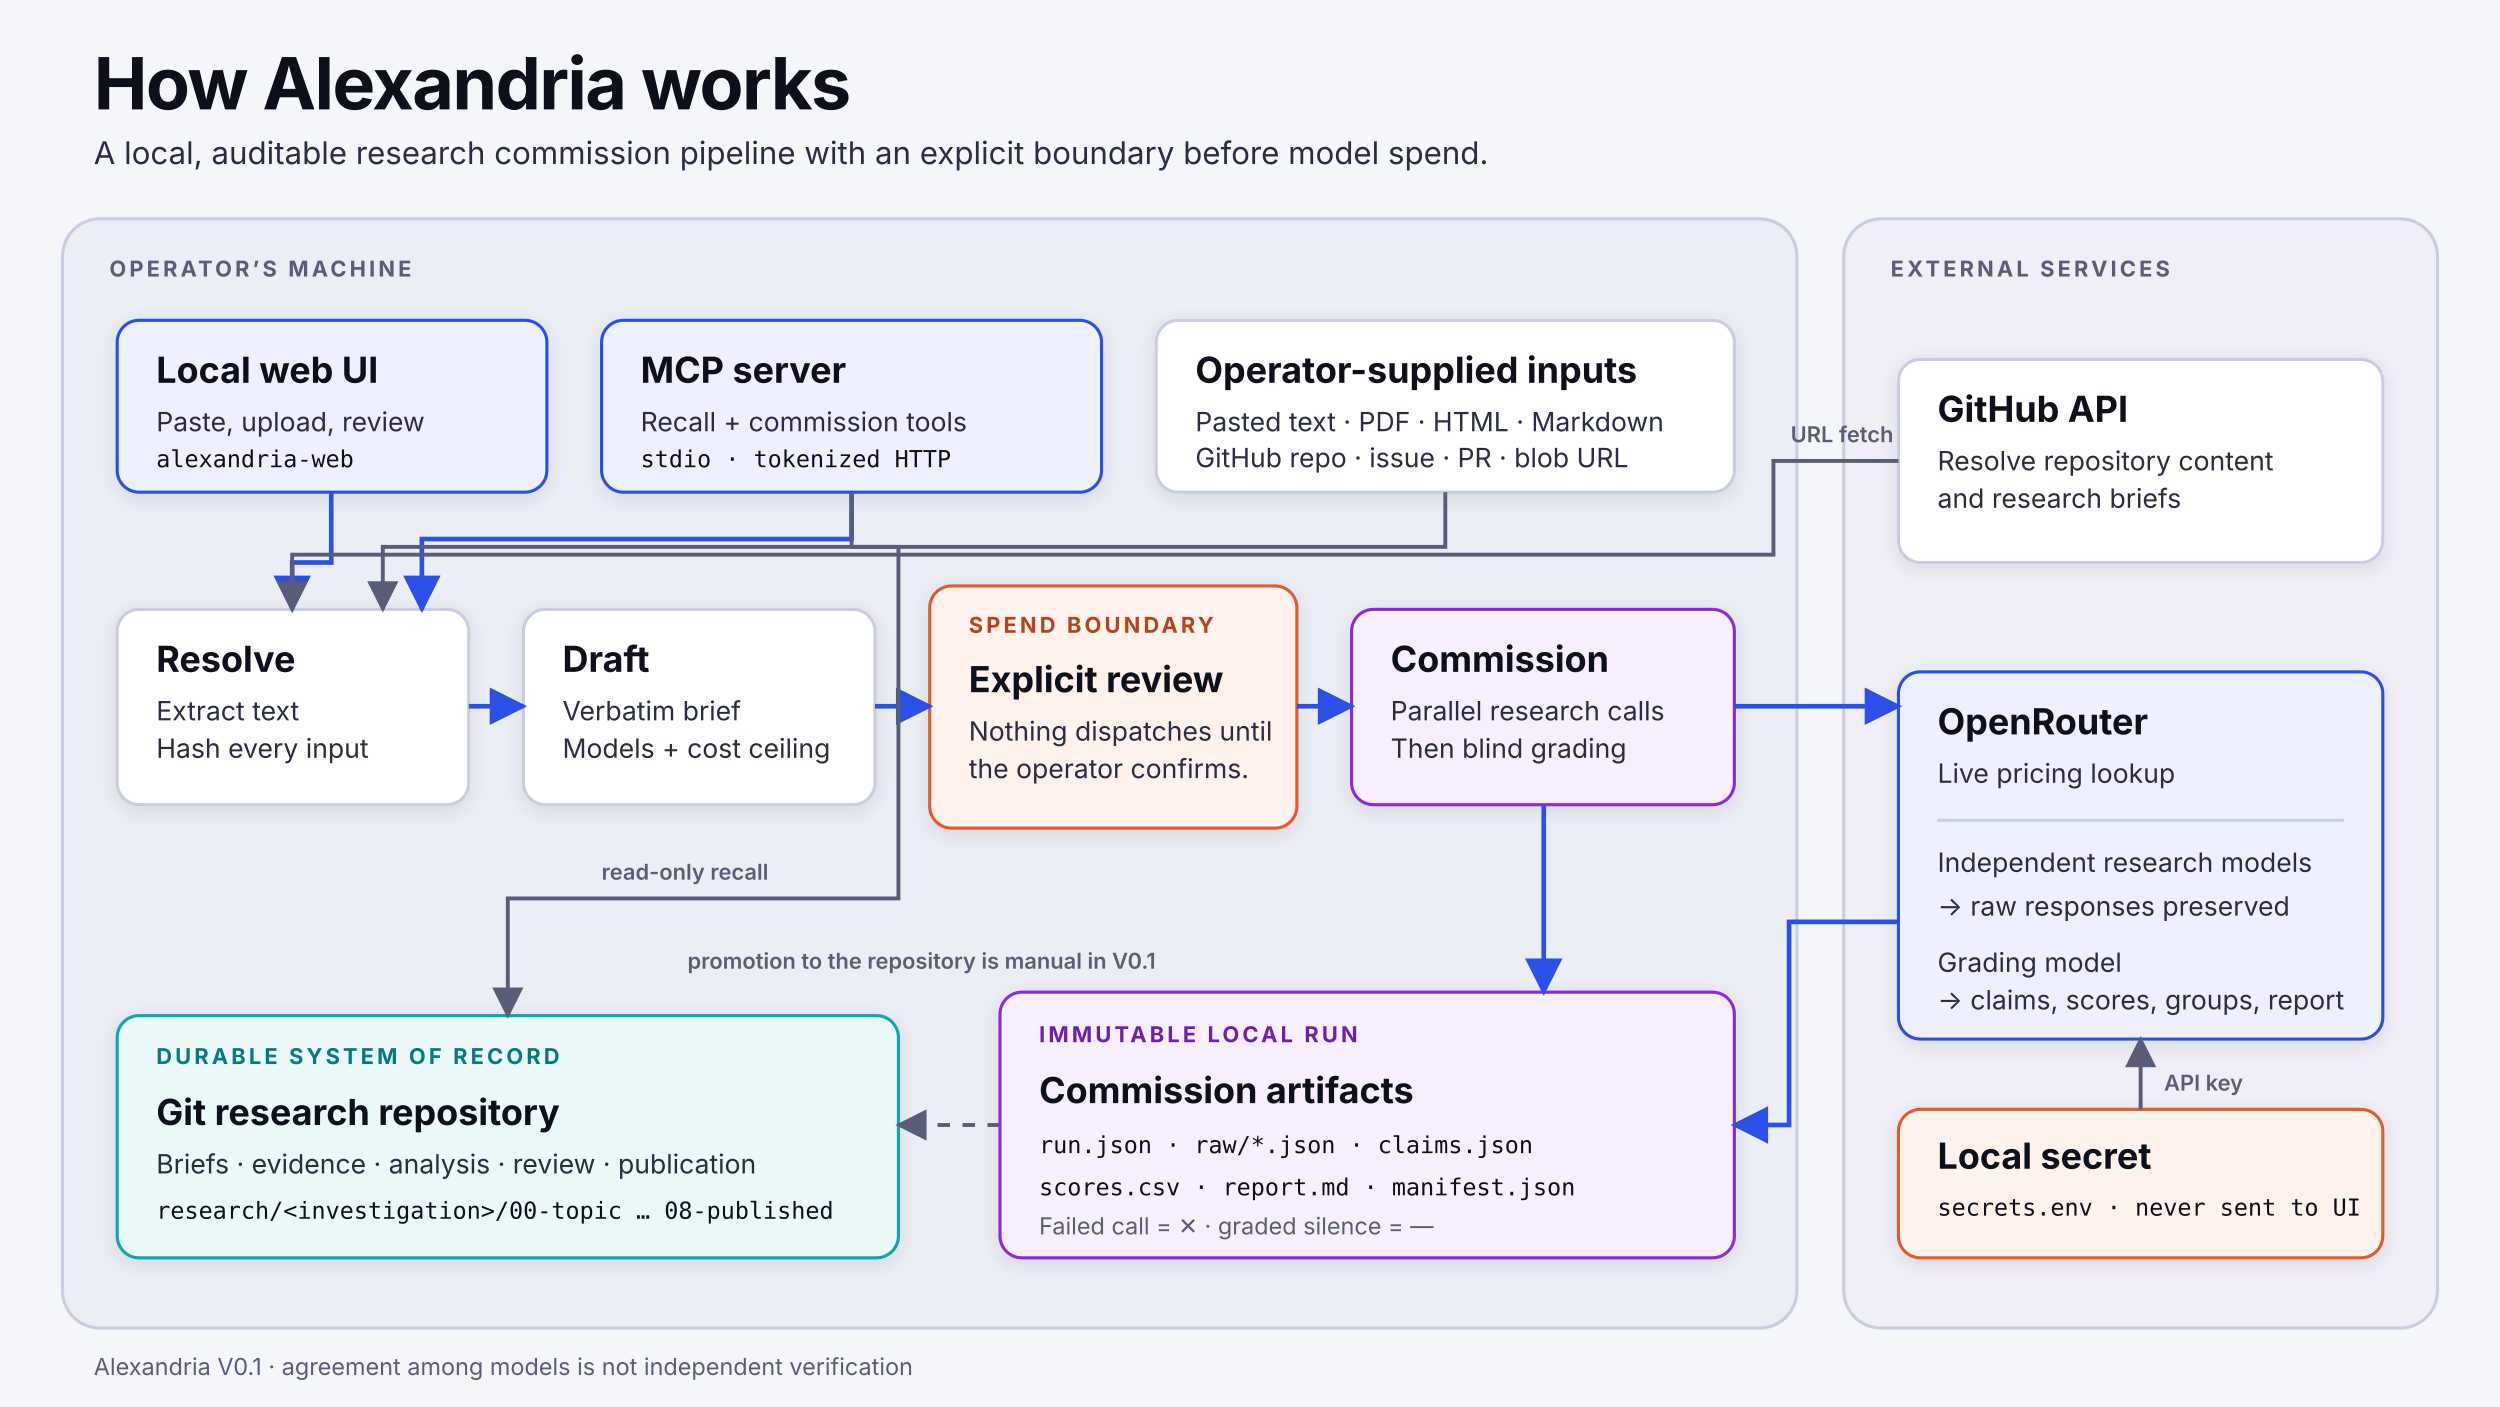
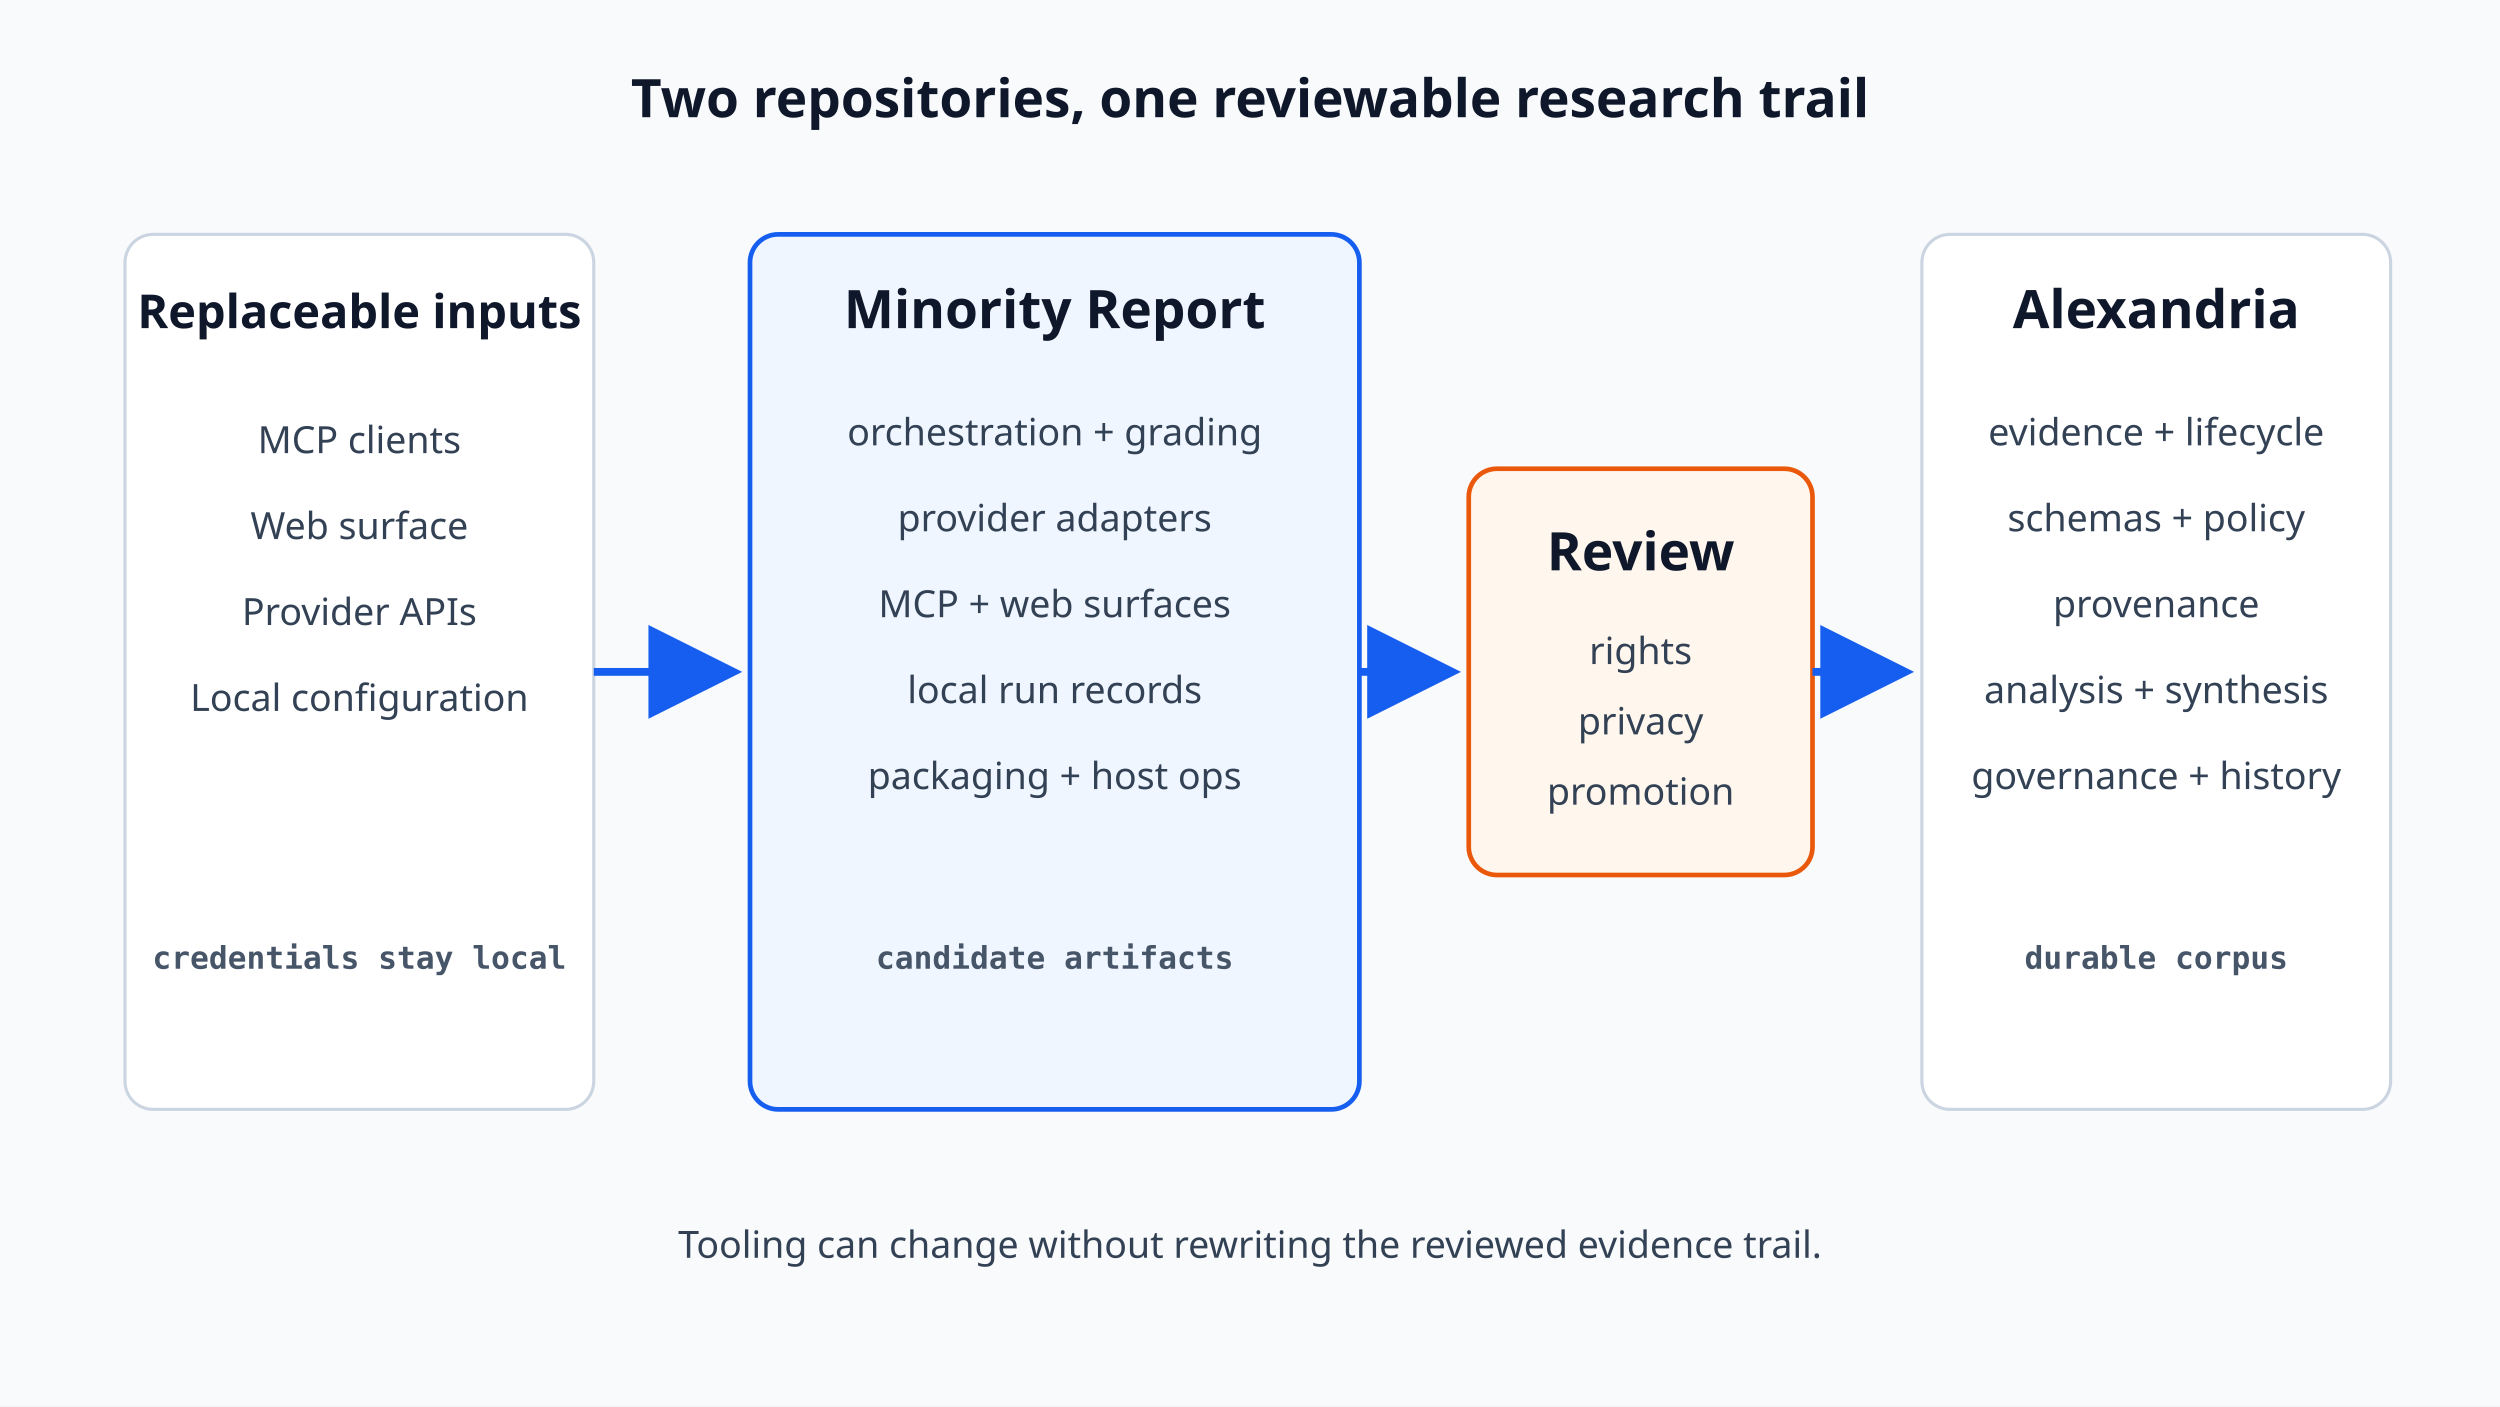
<svg xmlns="http://www.w3.org/2000/svg" width="1600" height="900" viewBox="0 0 1600 900" role="img" aria-labelledby="title desc">
  <defs>
-     <marker id="arrow" viewBox="0 0 10 10" refX="9" refY="5" markerWidth="8" markerHeight="8" orient="auto-start-reverse">
-       <path d="M 0 0 L 10 5 L 0 10 z" fill="#2b50e8" />
+     <marker id="arrow" markerWidth="12" markerHeight="12" refX="10" refY="6" orient="auto">
+       <path d="M0 0L12 6L0 12Z" fill="#155eef" />
    </marker>
-     <marker id="arrow-muted" viewBox="0 0 10 10" refX="9" refY="5" markerWidth="8" markerHeight="8" orient="auto-start-reverse">
-       <path d="M 0 0 L 10 5 L 0 10 z" fill="#5a5d78" />
-     </marker>
-     <filter id="shadow" x="-10%" y="-10%" width="120%" height="130%">
-       <feDropShadow dx="0" dy="3" stdDeviation="6" flood-color="#0d0f1a" flood-opacity="0.10" />
-     </filter>
    <style>
-       text { font-family: -apple-system, BlinkMacSystemFont, "Segoe UI", sans-serif; fill: #0d0f1a; }
-       .title { font-size: 46px; font-weight: 700; letter-spacing: -1px; }
-       .subtitle { font-size: 20px; fill: #2a2d42; }
-       .zone { font-size: 14px; font-weight: 700; letter-spacing: 2px; fill: #5a5d78; }
-       .card-title { font-size: 23px; font-weight: 700; }
-       .card-copy { font-size: 17px; fill: #2a2d42; }
-       .small { font-size: 15px; fill: #5a5d78; }
-       .mono { font-family: "SFMono-Regular", Consolas, monospace; font-size: 15px; }
-       .edge-label { font-size: 14px; font-weight: 600; fill: #2b50e8; }
-       .edge-label-muted { font-size: 14px; font-weight: 600; fill: #5a5d78; }
-       .node { fill: #ffffff; stroke: #c8cde0; stroke-width: 2; rx: 14; filter: url(#shadow); }
-       .node-blue { fill: #edf1ff; stroke: #2b50e8; stroke-width: 2; rx: 14; filter: url(#shadow); }
-       .node-purple { fill: #f7effd; stroke: #8b2adc; stroke-width: 2; rx: 14; filter: url(#shadow); }
-       .node-teal { fill: #eaf8f8; stroke: #0ea5b0; stroke-width: 2; rx: 14; filter: url(#shadow); }
-       .node-orange { fill: #fff2ed; stroke: #e05c2a; stroke-width: 2; rx: 14; filter: url(#shadow); }
-       .flow { fill: none; stroke: #2b50e8; stroke-width: 3; marker-end: url(#arrow); }
-       .flow-muted { fill: none; stroke: #5a5d78; stroke-width: 2.5; marker-end: url(#arrow-muted); }
-       .flow-dashed { fill: none; stroke: #5a5d78; stroke-width: 2.5; stroke-dasharray: 8 8; marker-end: url(#arrow-muted); }
+       .bg{fill:#f8fafc}.panel{fill:#fff;stroke:#cbd5e1;stroke-width:2}.accent{fill:#eff6ff;stroke:#155eef;stroke-width:3}.gate{fill:#fff7ed;stroke:#ea580c;stroke-width:3}.h{font:700 34px system-ui,sans-serif;fill:#0f172a}.hsmall{font:700 30px system-ui,sans-serif;fill:#0f172a}.t{font:500 24px system-ui,sans-serif;fill:#334155}.s{font:600 20px ui-monospace,monospace;fill:#475569}.line{stroke:#155eef;stroke-width:5;fill:none;marker-end:url(#arrow)}
    </style>
  </defs>
-   <rect width="1600" height="900" fill="#f5f6fa" />
-   <text class="title" x="60" y="70">How Alexandria works</text>
-   <text class="subtitle" x="60" y="105">A local, auditable research commission pipeline with an explicit boundary before model spend.</text>
-   <rect x="40" y="140" width="1110" height="710" rx="24" fill="#eceef5" stroke="#c8cde0" stroke-width="2" />
-   <text class="zone" x="70" y="177">OPERATOR’S MACHINE</text>
-   <rect x="1180" y="140" width="380" height="710" rx="24" fill="#f0eff8" stroke="#c8cde0" stroke-width="2" />
-   <text class="zone" x="1210" y="177">EXTERNAL SERVICES</text>
-   <rect class="node-blue" x="75" y="205" width="275" height="110" />
-   <text class="card-title" x="100" y="245">Local web UI</text>
-   <text class="card-copy" x="100" y="276">Paste, upload, review</text>
-   <text class="mono" x="100" y="299">alexandria-web</text>
-   <rect class="node-blue" x="385" y="205" width="320" height="110" />
-   <text class="card-title" x="410" y="245">MCP server</text>
-   <text class="card-copy" x="410" y="276">Recall + commission tools</text>
-   <text class="mono" x="410" y="299">stdio · tokenized HTTP</text>
-   <rect class="node" x="740" y="205" width="370" height="110" />
-   <text class="card-title" x="765" y="245">Operator-supplied inputs</text>
-   <text class="card-copy" x="765" y="276">Pasted text · PDF · HTML · Markdown</text>
-   <text class="card-copy" x="765" y="299">GitHub repo · issue · PR · blob URL</text>
-   <rect class="node" x="75" y="390" width="225" height="125" />
-   <text class="card-title" x="100" y="430">Resolve</text>
-   <text class="card-copy" x="100" y="461">Extract text</text>
-   <text class="card-copy" x="100" y="485">Hash every input</text>
-   <rect class="node" x="335" y="390" width="225" height="125" />
-   <text class="card-title" x="360" y="430">Draft</text>
-   <text class="card-copy" x="360" y="461">Verbatim brief</text>
-   <text class="card-copy" x="360" y="485">Models + cost ceiling</text>
-   <rect class="node-orange" x="595" y="375" width="235" height="155" />
-   <text class="zone" x="620" y="405" style="fill:#b3451e">SPEND BOUNDARY</text>
-   <text class="card-title" x="620" y="443">Explicit review</text>
-   <text class="card-copy" x="620" y="474">Nothing dispatches until</text>
-   <text class="card-copy" x="620" y="498">the operator confirms.</text>
-   <rect class="node-purple" x="865" y="390" width="245" height="125" />
-   <text class="card-title" x="890" y="430">Commission</text>
-   <text class="card-copy" x="890" y="461">Parallel research calls</text>
-   <text class="card-copy" x="890" y="485">Then blind grading</text>
-   <path class="flow" d="M 300 452 L 335 452" />
-   <path class="flow" d="M 560 452 L 595 452" />
-   <path class="flow" d="M 830 452 L 865 452" />
-   <path class="flow" d="M 212 315 L 212 360 L 187 360 L 187 390" />
-   <path class="flow" d="M 545 315 L 545 345 L 270 345 L 270 390" />
-   <path class="flow-muted" d="M 925 315 L 925 350 L 245 350 L 245 390" />
-   <rect class="node-teal" x="75" y="650" width="500" height="155" />
-   <text class="zone" x="100" y="681" style="fill:#087983">DURABLE SYSTEM OF RECORD</text>
-   <text class="card-title" x="100" y="720">Git research repository</text>
-   <text class="card-copy" x="100" y="751">Briefs · evidence · analysis · review · publication</text>
-   <text class="mono" x="100" y="780">research/&lt;investigation&gt;/00-topic … 08-published</text>
-   <rect class="node-purple" x="640" y="635" width="470" height="170" />
-   <text class="zone" x="665" y="667" style="fill:#6f1ead">IMMUTABLE LOCAL RUN</text>
-   <text class="card-title" x="665" y="706">Commission artifacts</text>
-   <text class="mono" x="665" y="738">run.json · raw/*.json · claims.json</text>
-   <text class="mono" x="665" y="765">scores.csv · report.md · manifest.json</text>
-   <text class="small" x="665" y="790">Failed call = ✕ · graded silence = —</text>
-   <path class="flow-muted" d="M 545 315 L 545 350 L 575 350 L 575 575 L 325 575 L 325 650" />
-   <text class="edge-label-muted" x="385" y="563">read-only recall</text>
-   <path class="flow" d="M 988 515 L 988 635" />
-   <path class="flow-dashed" d="M 640 720 L 575 720" />
-   <text class="edge-label-muted" x="440" y="620">promotion to the repository is manual in V0.1</text>
-   <rect class="node" x="1215" y="230" width="310" height="130" />
-   <text class="card-title" x="1240" y="270">GitHub API</text>
-   <text class="card-copy" x="1240" y="301">Resolve repository content</text>
-   <text class="card-copy" x="1240" y="325">and research briefs</text>
-   <rect class="node-blue" x="1215" y="430" width="310" height="235" />
-   <text class="card-title" x="1240" y="470">OpenRouter</text>
-   <text class="card-copy" x="1240" y="501">Live pricing lookup</text>
-   <line x1="1240" y1="525" x2="1500" y2="525" stroke="#c8cde0" stroke-width="2" />
-   <text class="card-copy" x="1240" y="558">Independent research models</text>
-   <text class="card-copy" x="1240" y="586">→ raw responses preserved</text>
-   <text class="card-copy" x="1240" y="622">Grading model</text>
-   <text class="card-copy" x="1240" y="646">→ claims, scores, groups, report</text>
-   <rect class="node-orange" x="1215" y="710" width="310" height="95" />
-   <text class="card-title" x="1240" y="748">Local secret</text>
-   <text class="mono" x="1240" y="778">secrets.env · never sent to UI</text>
-   <path class="flow-muted" d="M 1215 295 L 1135 295 L 1135 355 L 187 355 L 187 390" />
-   <text class="edge-label-muted" x="1146" y="283">URL fetch</text>
-   <path class="flow" d="M 1110 452 L 1215 452" />
-   <path class="flow" d="M 1215 590 L 1145 590 L 1145 720 L 1110 720" />
-   <path class="flow-muted" d="M 1370 710 L 1370 665" />
-   <text class="edge-label-muted" x="1385" y="698">API key</text>
-   <text class="small" x="60" y="880">Alexandria V0.1 · agreement among models is not independent verification</text>
+   <rect class="bg" width="1600" height="900" />
+   <text class="h" x="800" y="75" text-anchor="middle">Two repositories, one reviewable research trail</text>
+   <rect class="panel" x="80" y="150" width="300" height="560" rx="18" />
+   <text class="hsmall" x="230" y="210" text-anchor="middle">Replaceable inputs</text>
+   <text class="t" x="230" y="290" text-anchor="middle">MCP clients</text>
+   <text class="t" x="230" y="345" text-anchor="middle">Web surface</text>
+   <text class="t" x="230" y="400" text-anchor="middle">Provider APIs</text>
+   <text class="t" x="230" y="455" text-anchor="middle">Local configuration</text>
+   <text class="s" x="230" y="620" text-anchor="middle">credentials stay local</text>
+   <rect class="accent" x="480" y="150" width="390" height="560" rx="18" />
+   <text class="h" x="675" y="210" text-anchor="middle">Minority Report</text>
+   <text class="t" x="675" y="285" text-anchor="middle">orchestration + grading</text>
+   <text class="t" x="675" y="340" text-anchor="middle">provider adapters</text>
+   <text class="t" x="675" y="395" text-anchor="middle">MCP + web surfaces</text>
+   <text class="t" x="675" y="450" text-anchor="middle">local run records</text>
+   <text class="t" x="675" y="505" text-anchor="middle">packaging + host ops</text>
+   <text class="s" x="675" y="620" text-anchor="middle">candidate artifacts</text>
+   <rect class="gate" x="940" y="300" width="220" height="260" rx="18" />
+   <text class="h" x="1050" y="365" text-anchor="middle">Review</text>
+   <text class="t" x="1050" y="425" text-anchor="middle">rights</text>
+   <text class="t" x="1050" y="470" text-anchor="middle">privacy</text>
+   <text class="t" x="1050" y="515" text-anchor="middle">promotion</text>
+   <rect class="panel" x="1230" y="150" width="300" height="560" rx="18" />
+   <text class="h" x="1380" y="210" text-anchor="middle">Alexandria</text>
+   <text class="t" x="1380" y="285" text-anchor="middle">evidence + lifecycle</text>
+   <text class="t" x="1380" y="340" text-anchor="middle">schemas + policy</text>
+   <text class="t" x="1380" y="395" text-anchor="middle">provenance</text>
+   <text class="t" x="1380" y="450" text-anchor="middle">analysis + synthesis</text>
+   <text class="t" x="1380" y="505" text-anchor="middle">governance + history</text>
+   <text class="s" x="1380" y="620" text-anchor="middle">durable corpus</text>
+   <path class="line" d="M380 430H465" />
+   <path class="line" d="M870 430H925" />
+   <path class="line" d="M1160 430H1215" />
+   <text class="t" x="800" y="805" text-anchor="middle">Tooling can change without rewriting the reviewed evidence trail.</text>
</svg>
